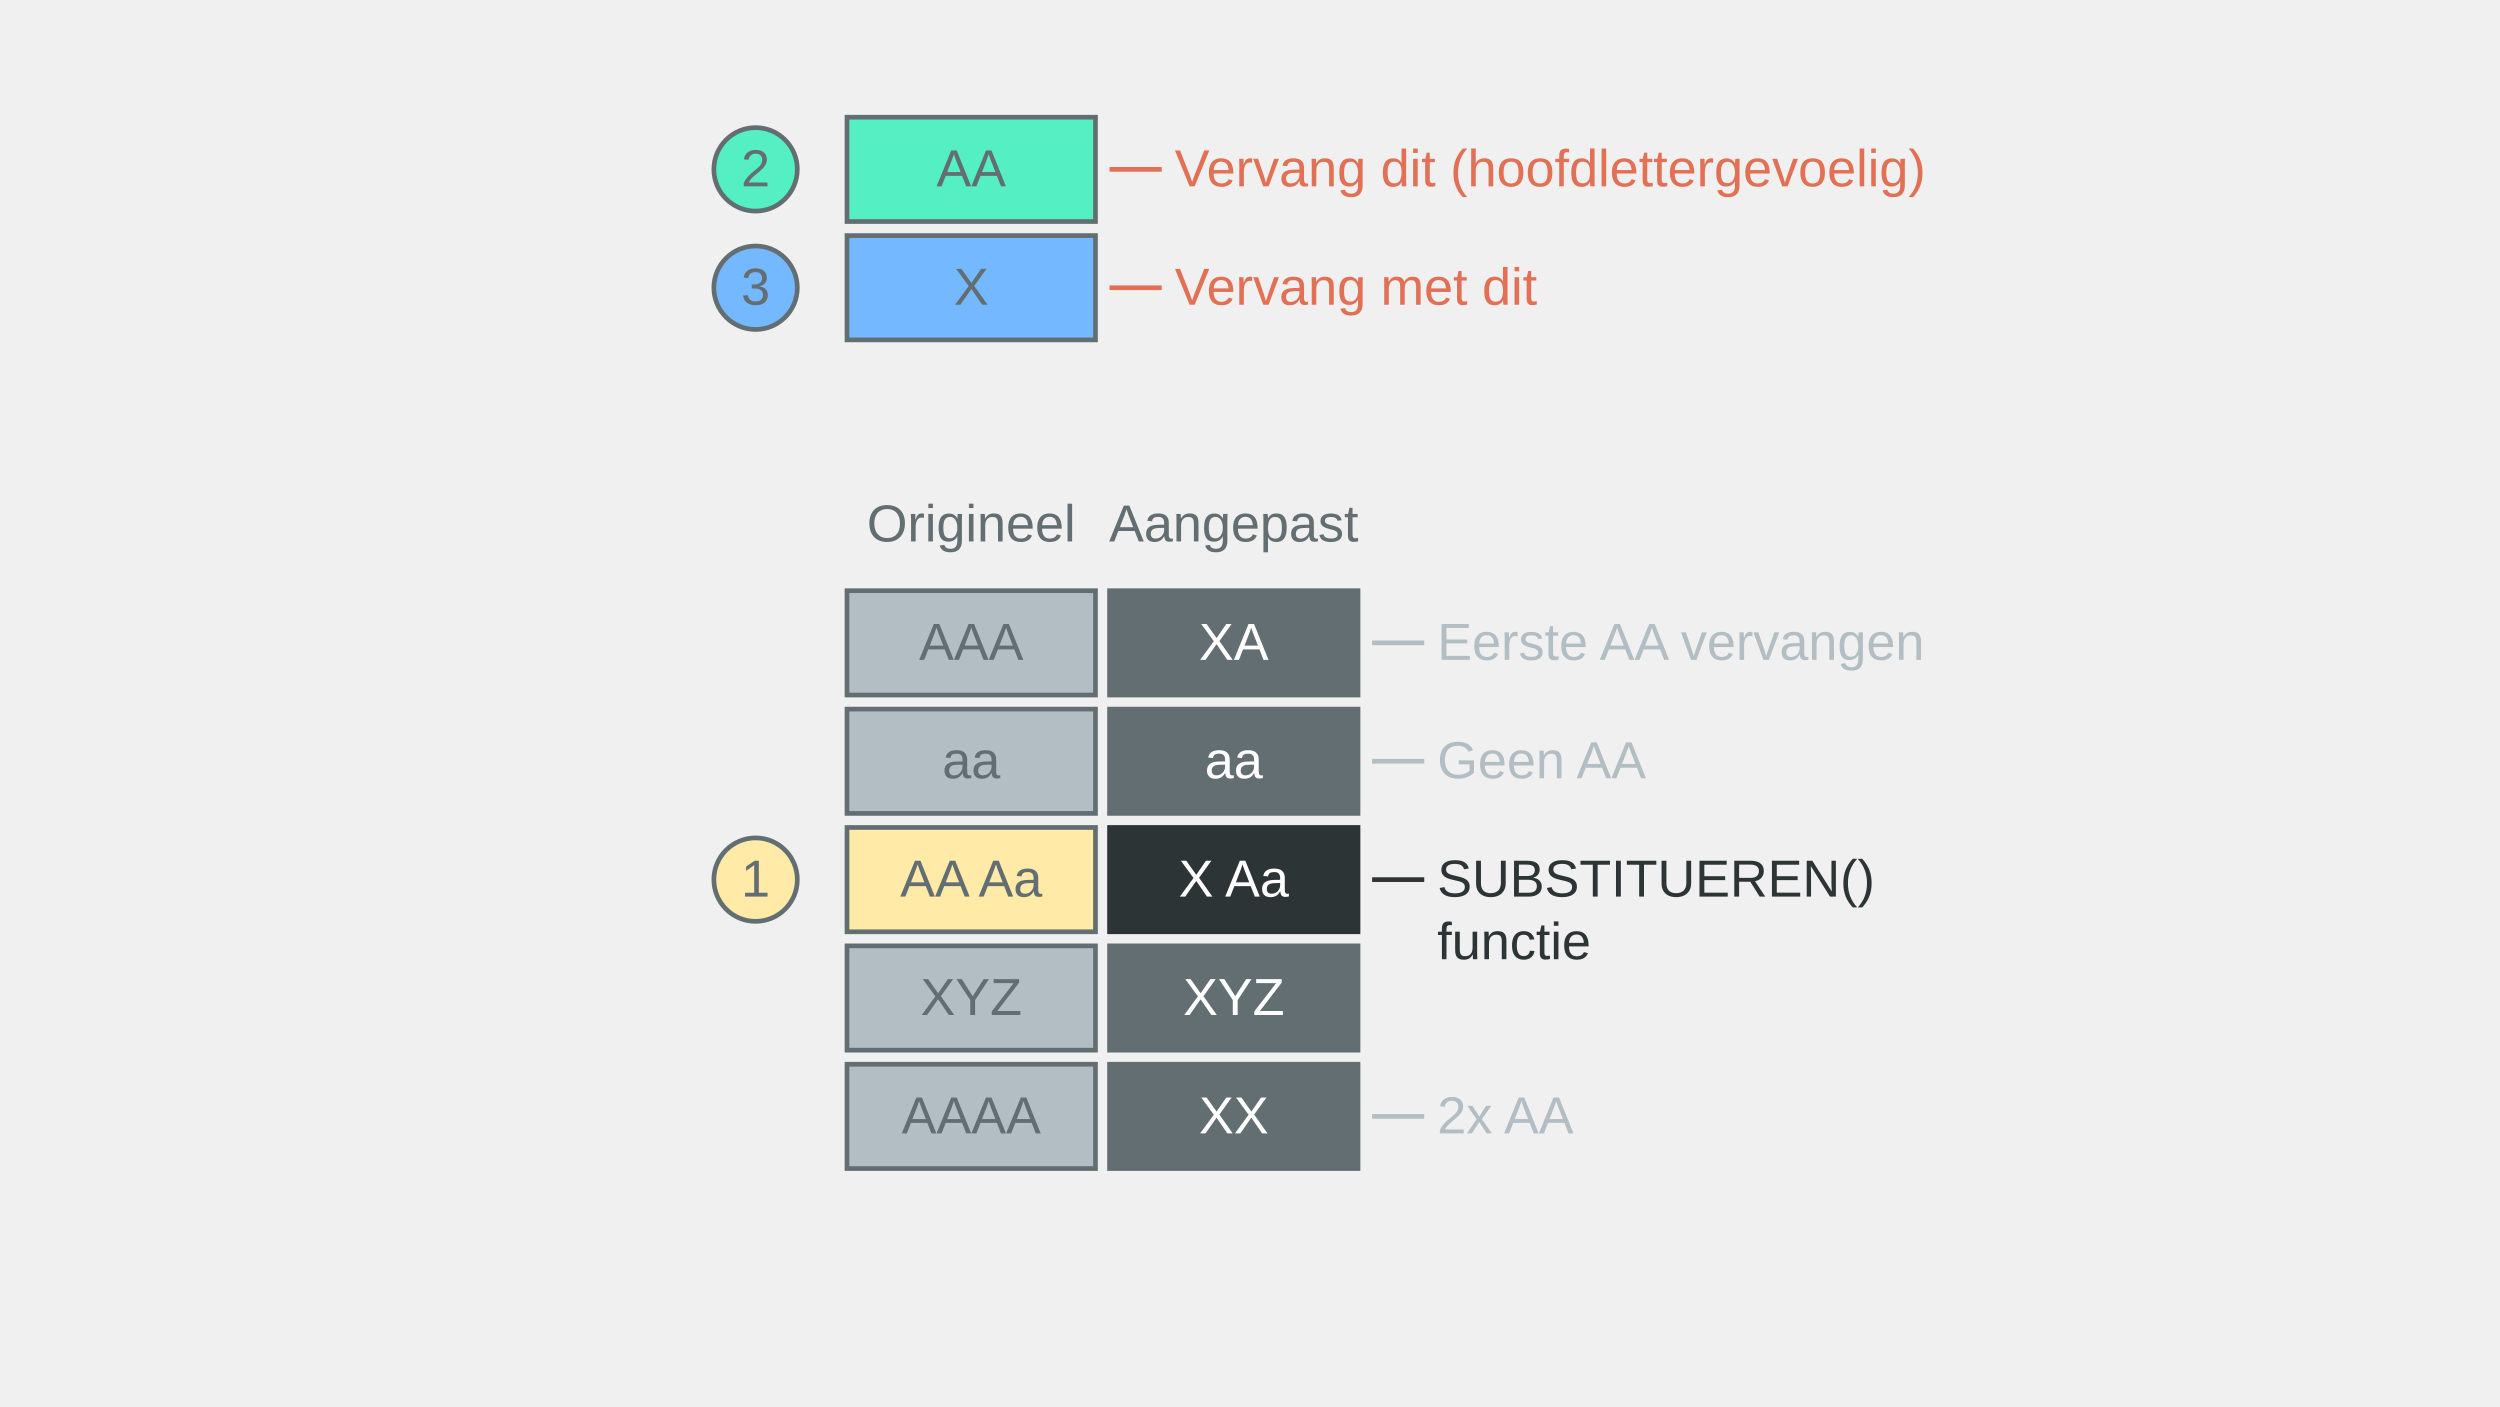
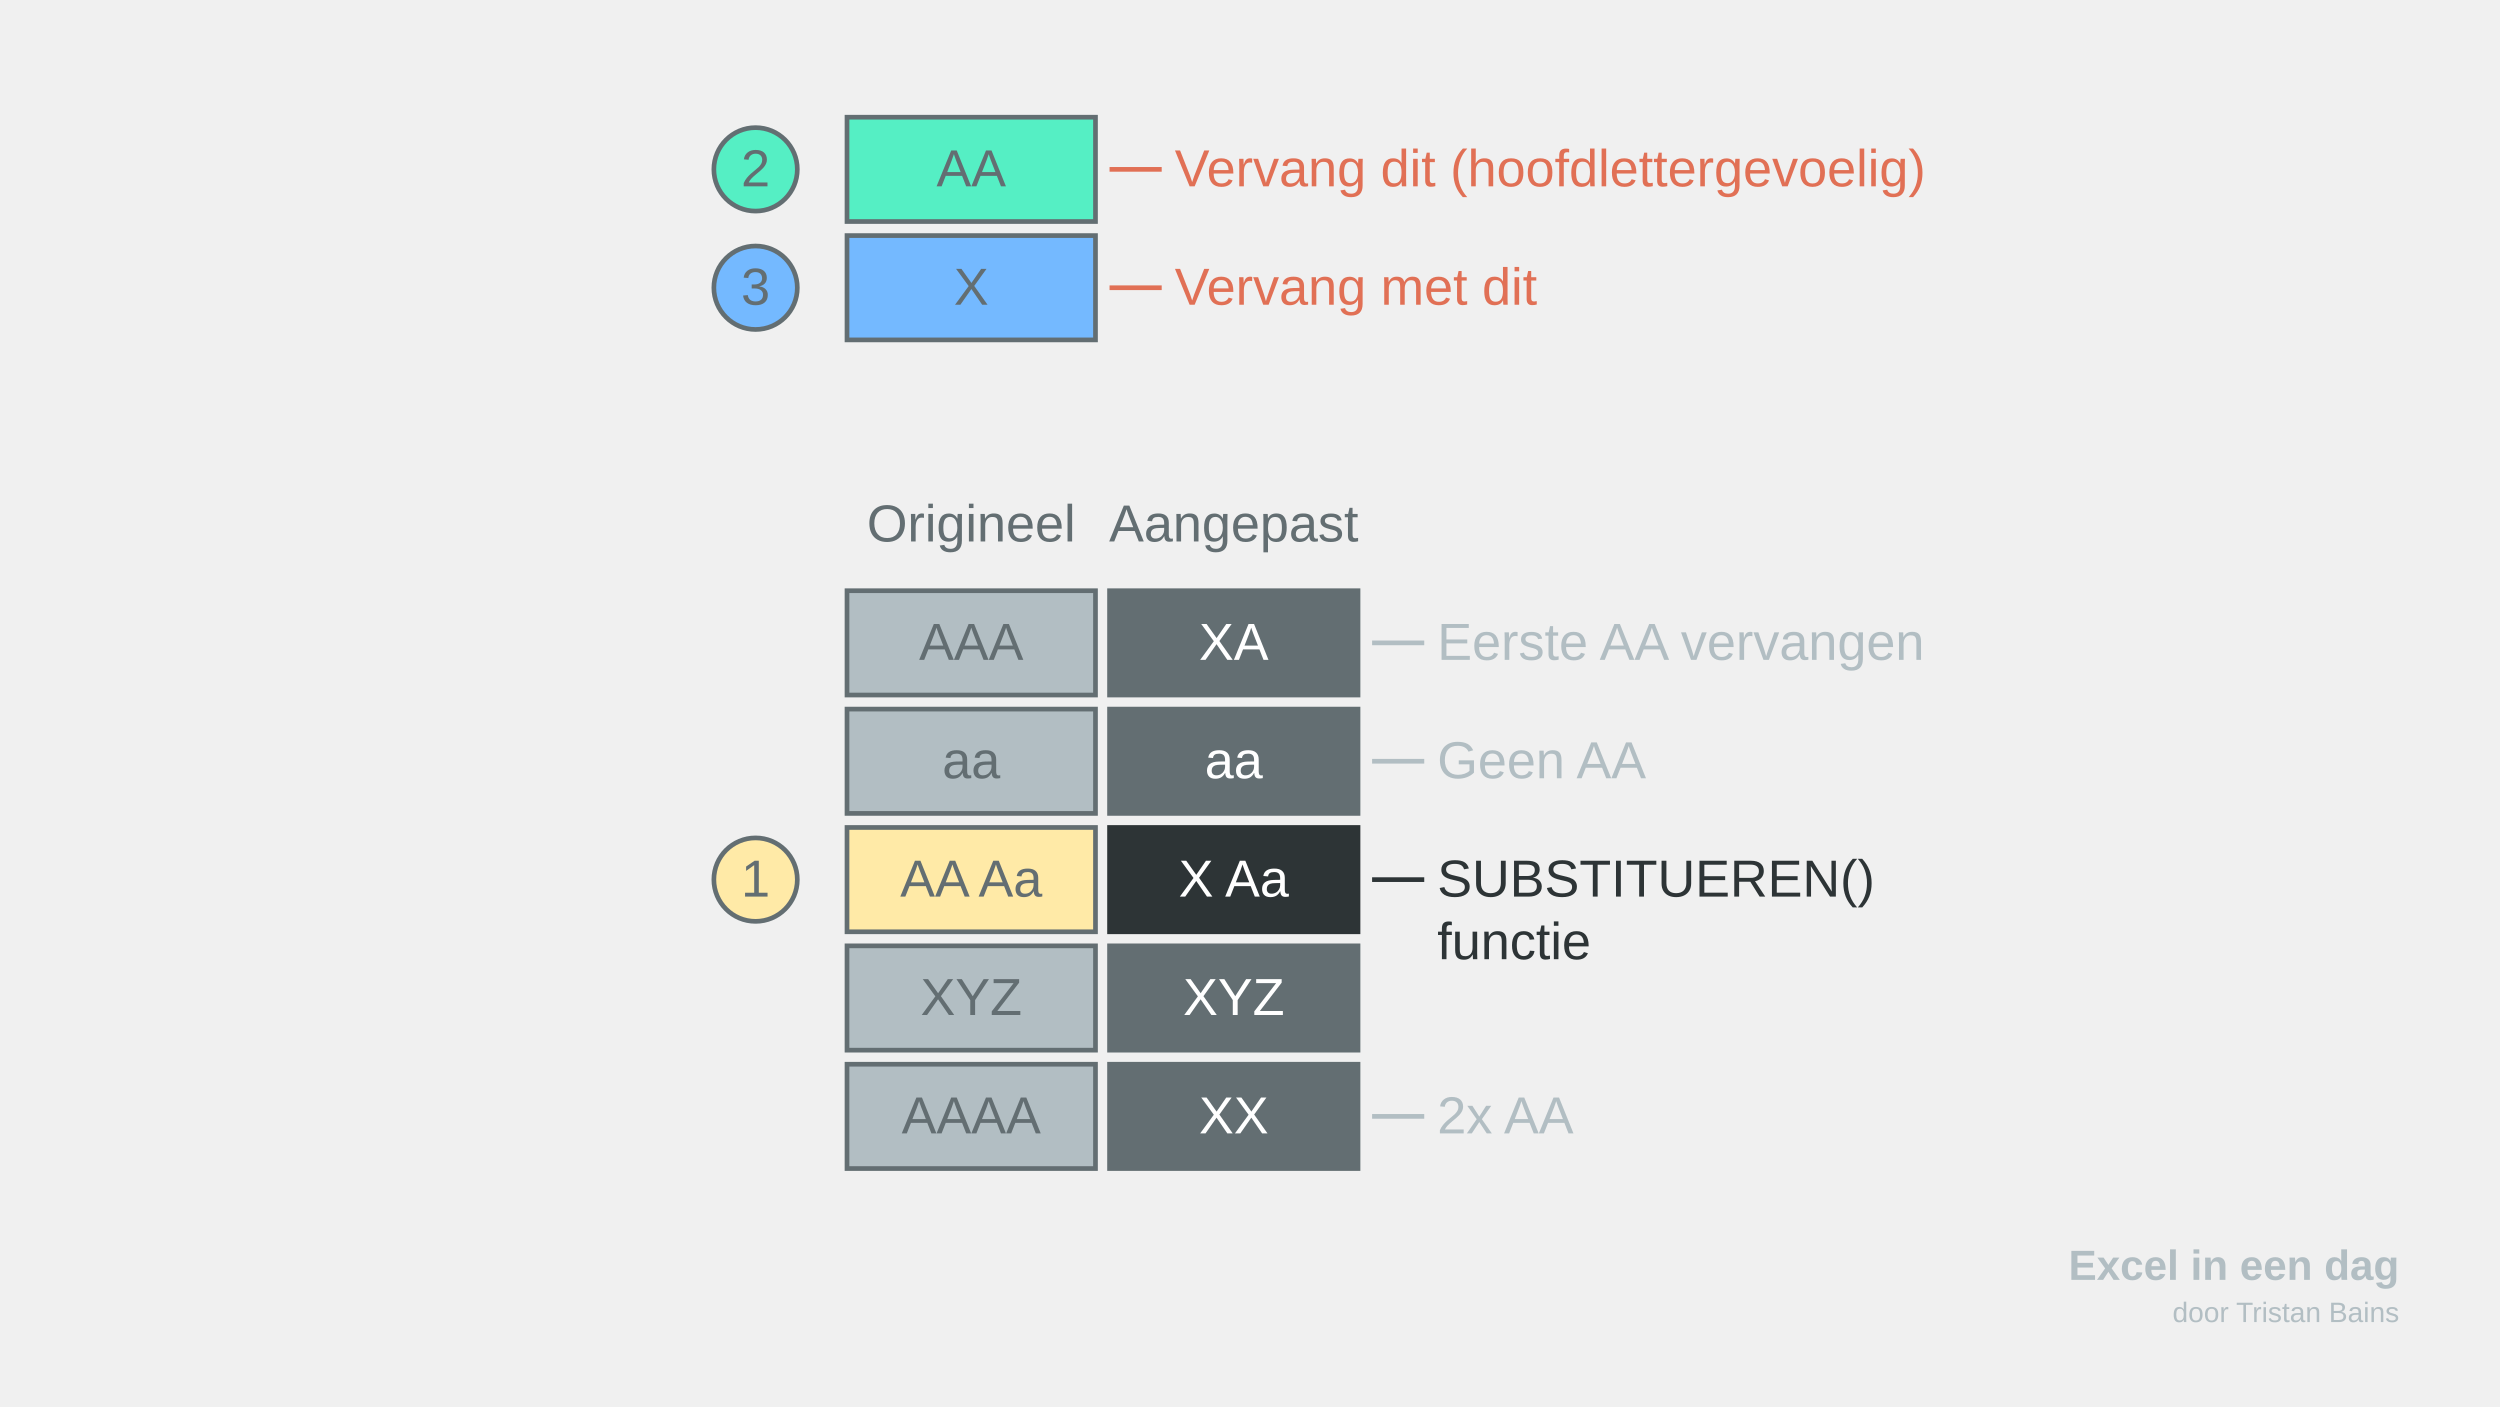
<svg xmlns="http://www.w3.org/2000/svg" viewBox="0 0 2133 1200" style="background-color:#dfe6e9" title="SUBSTITUEREN-functie" alt="SUBSTITUEREN-functie" font-family="Sans,Arial" dy="0.25em" text-anchor="middle">
+   <g>
+     <text x="2047" y="1128" fill="#b2bec3" font-weight="normal" font-size="24" text-anchor="end">door Tristan Bains</text>
+   </g>
+   <g>
+     <text x="2047" y="1092" fill="#b2bec3" font-weight="bold" font-size="36" text-anchor="end">Excel in een dag</text>
+   </g>
  <g id="box" transform="translate(566.6667 100.0)">
    <g id="B1">
      <circle cx="78.0" cy="44.5" r="35.6" fill="#55efc4" stroke="#636e72" stroke-width="4" />
      <text x="78" y="59" fill="#636e72" font-size="44.5">2</text>
    </g>
    <g id="C1">
      <rect x="156" y="0" width="212" height="89" fill="#55efc4" stroke="#636e72" stroke-width="4" />
      <text x="262" y="59" fill="#636e72" font-size="44.5">AA</text>
    </g>
    <g id="C1_comment">
      <line x1="380" y1="44.5" x2="424.5" y2="44.5" stroke-width="4" stroke="#e17055" />
      <text x="380" y="59" fill="#e17055" font-size="44.5" text-anchor="start" dx="55.625">Vervang dit (hoofdlettergevoelig)</text>
    </g>
    <g id="B2">
      <circle cx="78.0" cy="145.5" r="35.6" fill="#74b9ff" stroke="#636e72" stroke-width="4" />
      <text x="78" y="160" fill="#636e72" font-size="44.5">3</text>
    </g>
    <g id="C2">
      <rect x="156" y="101" width="212" height="89" fill="#74b9ff" stroke="#636e72" stroke-width="4" />
      <text x="262" y="160" fill="#636e72" font-size="44.5">X</text>
    </g>
    <g id="C2_comment">
      <line x1="380" y1="145.5" x2="424.5" y2="145.5" stroke-width="4" stroke="#e17055" />
      <text x="380" y="160" fill="#e17055" font-size="44.5" text-anchor="start" dx="55.625">Vervang met dit</text>
    </g>
    <g id="C4">
      <rect x="156" y="303" width="212" height="89" fill="transparent" stroke="transparent" stroke-width="4" />
      <text x="262" y="362" fill="#636e72" font-size="44.5">Origineel</text>
    </g>
    <g id="D4">
      <rect x="380" y="303" width="212" height="89" fill="transparent" stroke="transparent" stroke-width="4" />
      <text x="486" y="362" fill="#636e72" font-size="44.5">Aangepast</text>
    </g>
    <g id="C5">
      <rect x="156" y="404" width="212" height="89" fill="#b2bec3" stroke="#636e72" stroke-width="4" />
      <text x="262" y="463" fill="#636e72" font-size="44.5">AAA</text>
    </g>
    <g id="D5">
      <rect x="380" y="404" width="212" height="89" fill="#636e72" stroke="#636e72" stroke-width="4" />
      <text x="486" y="463" fill="#ffffff" font-size="44.5">XA</text>
    </g>
    <g id="D5_comment">
      <line x1="604" y1="448.5" x2="648.5" y2="448.5" stroke-width="4" stroke="#b2bec3" />
      <text x="604" y="463" fill="#b2bec3" font-size="44.5" text-anchor="start" dx="55.625">Eerste AA vervangen</text>
    </g>
    <g id="C6">
      <rect x="156" y="505" width="212" height="89" fill="#b2bec3" stroke="#636e72" stroke-width="4" />
      <text x="262" y="564" fill="#636e72" font-size="44.5">aa</text>
    </g>
    <g id="D6">
      <rect x="380" y="505" width="212" height="89" fill="#636e72" stroke="#636e72" stroke-width="4" />
      <text x="486" y="564" fill="#ffffff" font-size="44.5">aa</text>
    </g>
    <g id="D6_comment">
      <line x1="604" y1="549.5" x2="648.5" y2="549.5" stroke-width="4" stroke="#b2bec3" />
      <text x="604" y="564" fill="#b2bec3" font-size="44.5" text-anchor="start" dx="55.625">Geen AA</text>
    </g>
    <g id="B7">
      <circle cx="78.0" cy="650.5" r="35.6" fill="#ffeaa7" stroke="#636e72" stroke-width="4" />
      <text x="78" y="665" fill="#636e72" font-size="44.5">1</text>
    </g>
    <g id="C7">
      <rect x="156" y="606" width="212" height="89" fill="#ffeaa7" stroke="#636e72" stroke-width="4" />
      <text x="262" y="665" fill="#636e72" font-size="44.5">AA Aa</text>
    </g>
    <g id="D7">
      <rect x="380" y="606" width="212" height="89" fill="#2d3436" stroke="#2d3436" stroke-width="4" />
      <text x="486" y="665" fill="#ffffff" font-size="44.5">X Aa</text>
    </g>
    <g id="D7_comment">
      <line x1="604" y1="650.5" x2="648.5" y2="650.5" stroke-width="4" stroke="#2d3436" />
      <text x="604" y="665" fill="#2d3436" font-size="44.5" text-anchor="start" dx="55.625">
        <tspan x="604.0" y="665.0" dx="55.625">SUBSTITUEREN()</tspan>
        <tspan x="604.0" y="718.4" dx="55.625">functie</tspan>
      </text>
    </g>
    <g id="C8">
      <rect x="156" y="707" width="212" height="89" fill="#b2bec3" stroke="#636e72" stroke-width="4" />
      <text x="262" y="766" fill="#636e72" font-size="44.5">XYZ</text>
    </g>
    <g id="D8">
      <rect x="380" y="707" width="212" height="89" fill="#636e72" stroke="#636e72" stroke-width="4" />
      <text x="486" y="766" fill="#ffffff" font-size="44.5">XYZ</text>
    </g>
    <g id="C9">
      <rect x="156" y="808" width="212" height="89" fill="#b2bec3" stroke="#636e72" stroke-width="4" />
      <text x="262" y="867" fill="#636e72" font-size="44.5">AAAA</text>
    </g>
    <g id="D9">
      <rect x="380" y="808" width="212" height="89" fill="#636e72" stroke="#636e72" stroke-width="4" />
      <text x="486" y="867" fill="#ffffff" font-size="44.5">XX</text>
    </g>
    <g id="D9_comment">
      <line x1="604" y1="852.5" x2="648.5" y2="852.5" stroke-width="4" stroke="#b2bec3" />
      <text x="604" y="867" fill="#b2bec3" font-size="44.5" text-anchor="start" dx="55.625">2x AA</text>
    </g>
  </g>
</svg>
